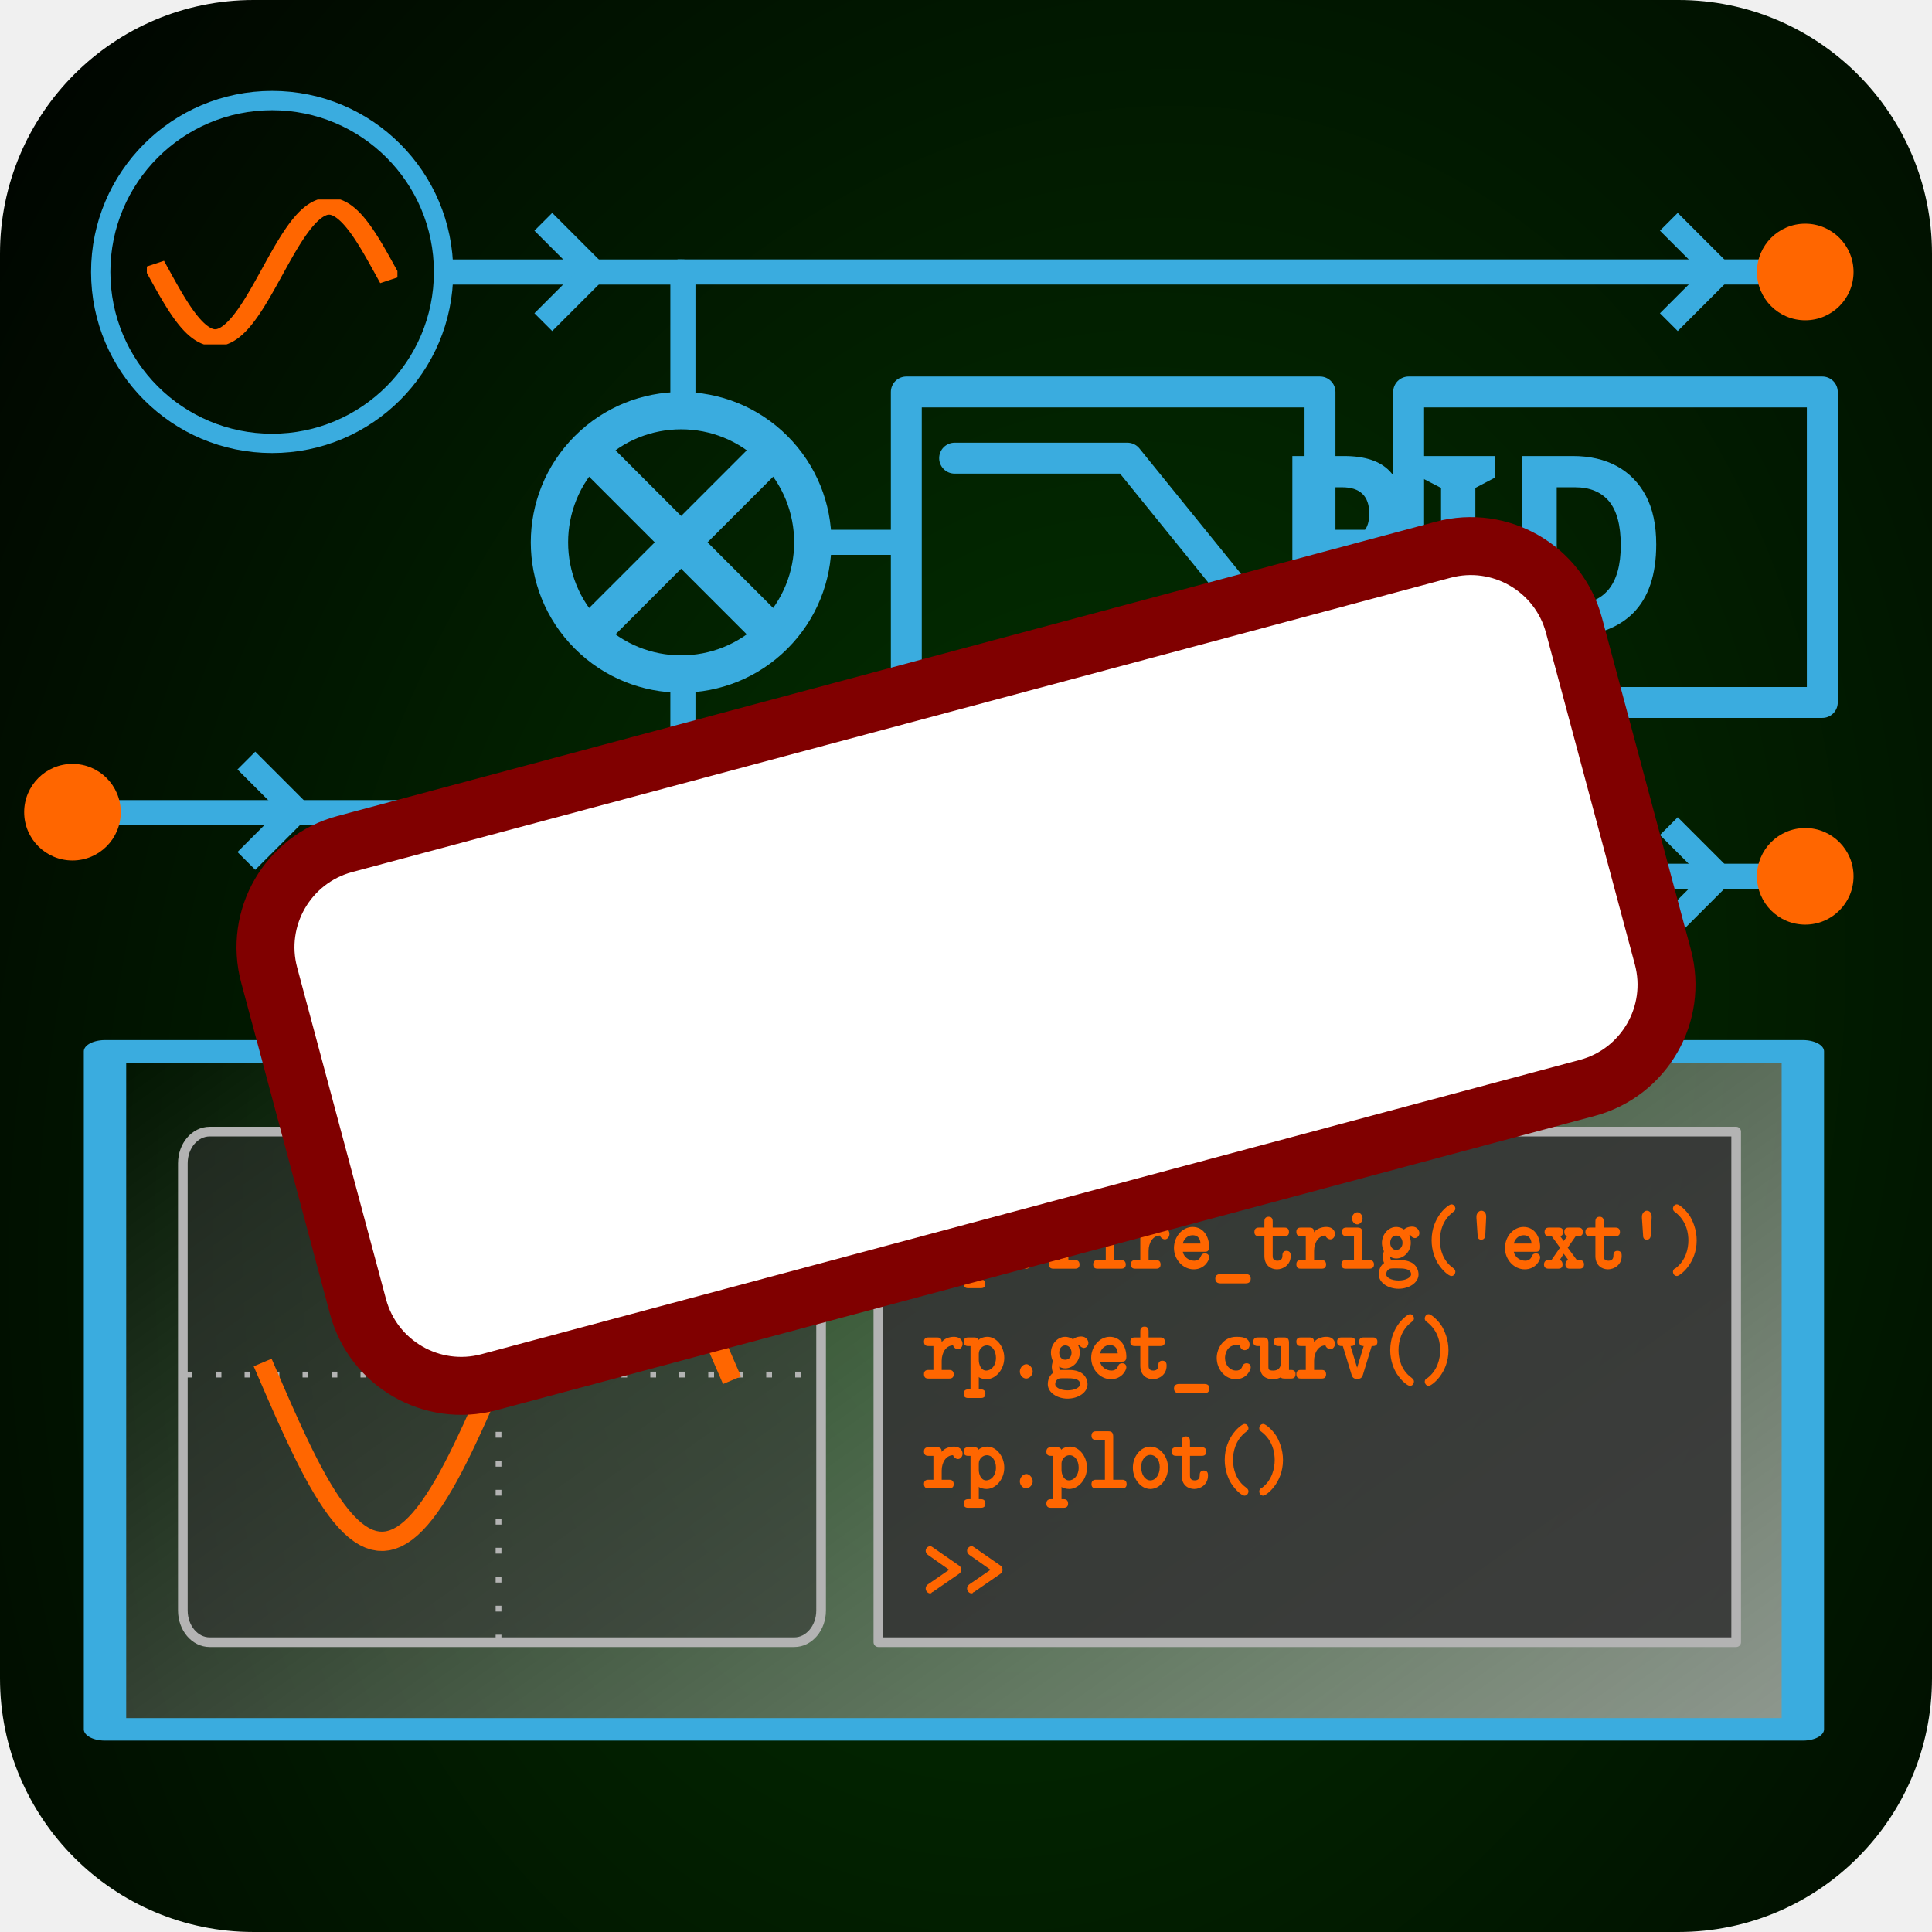
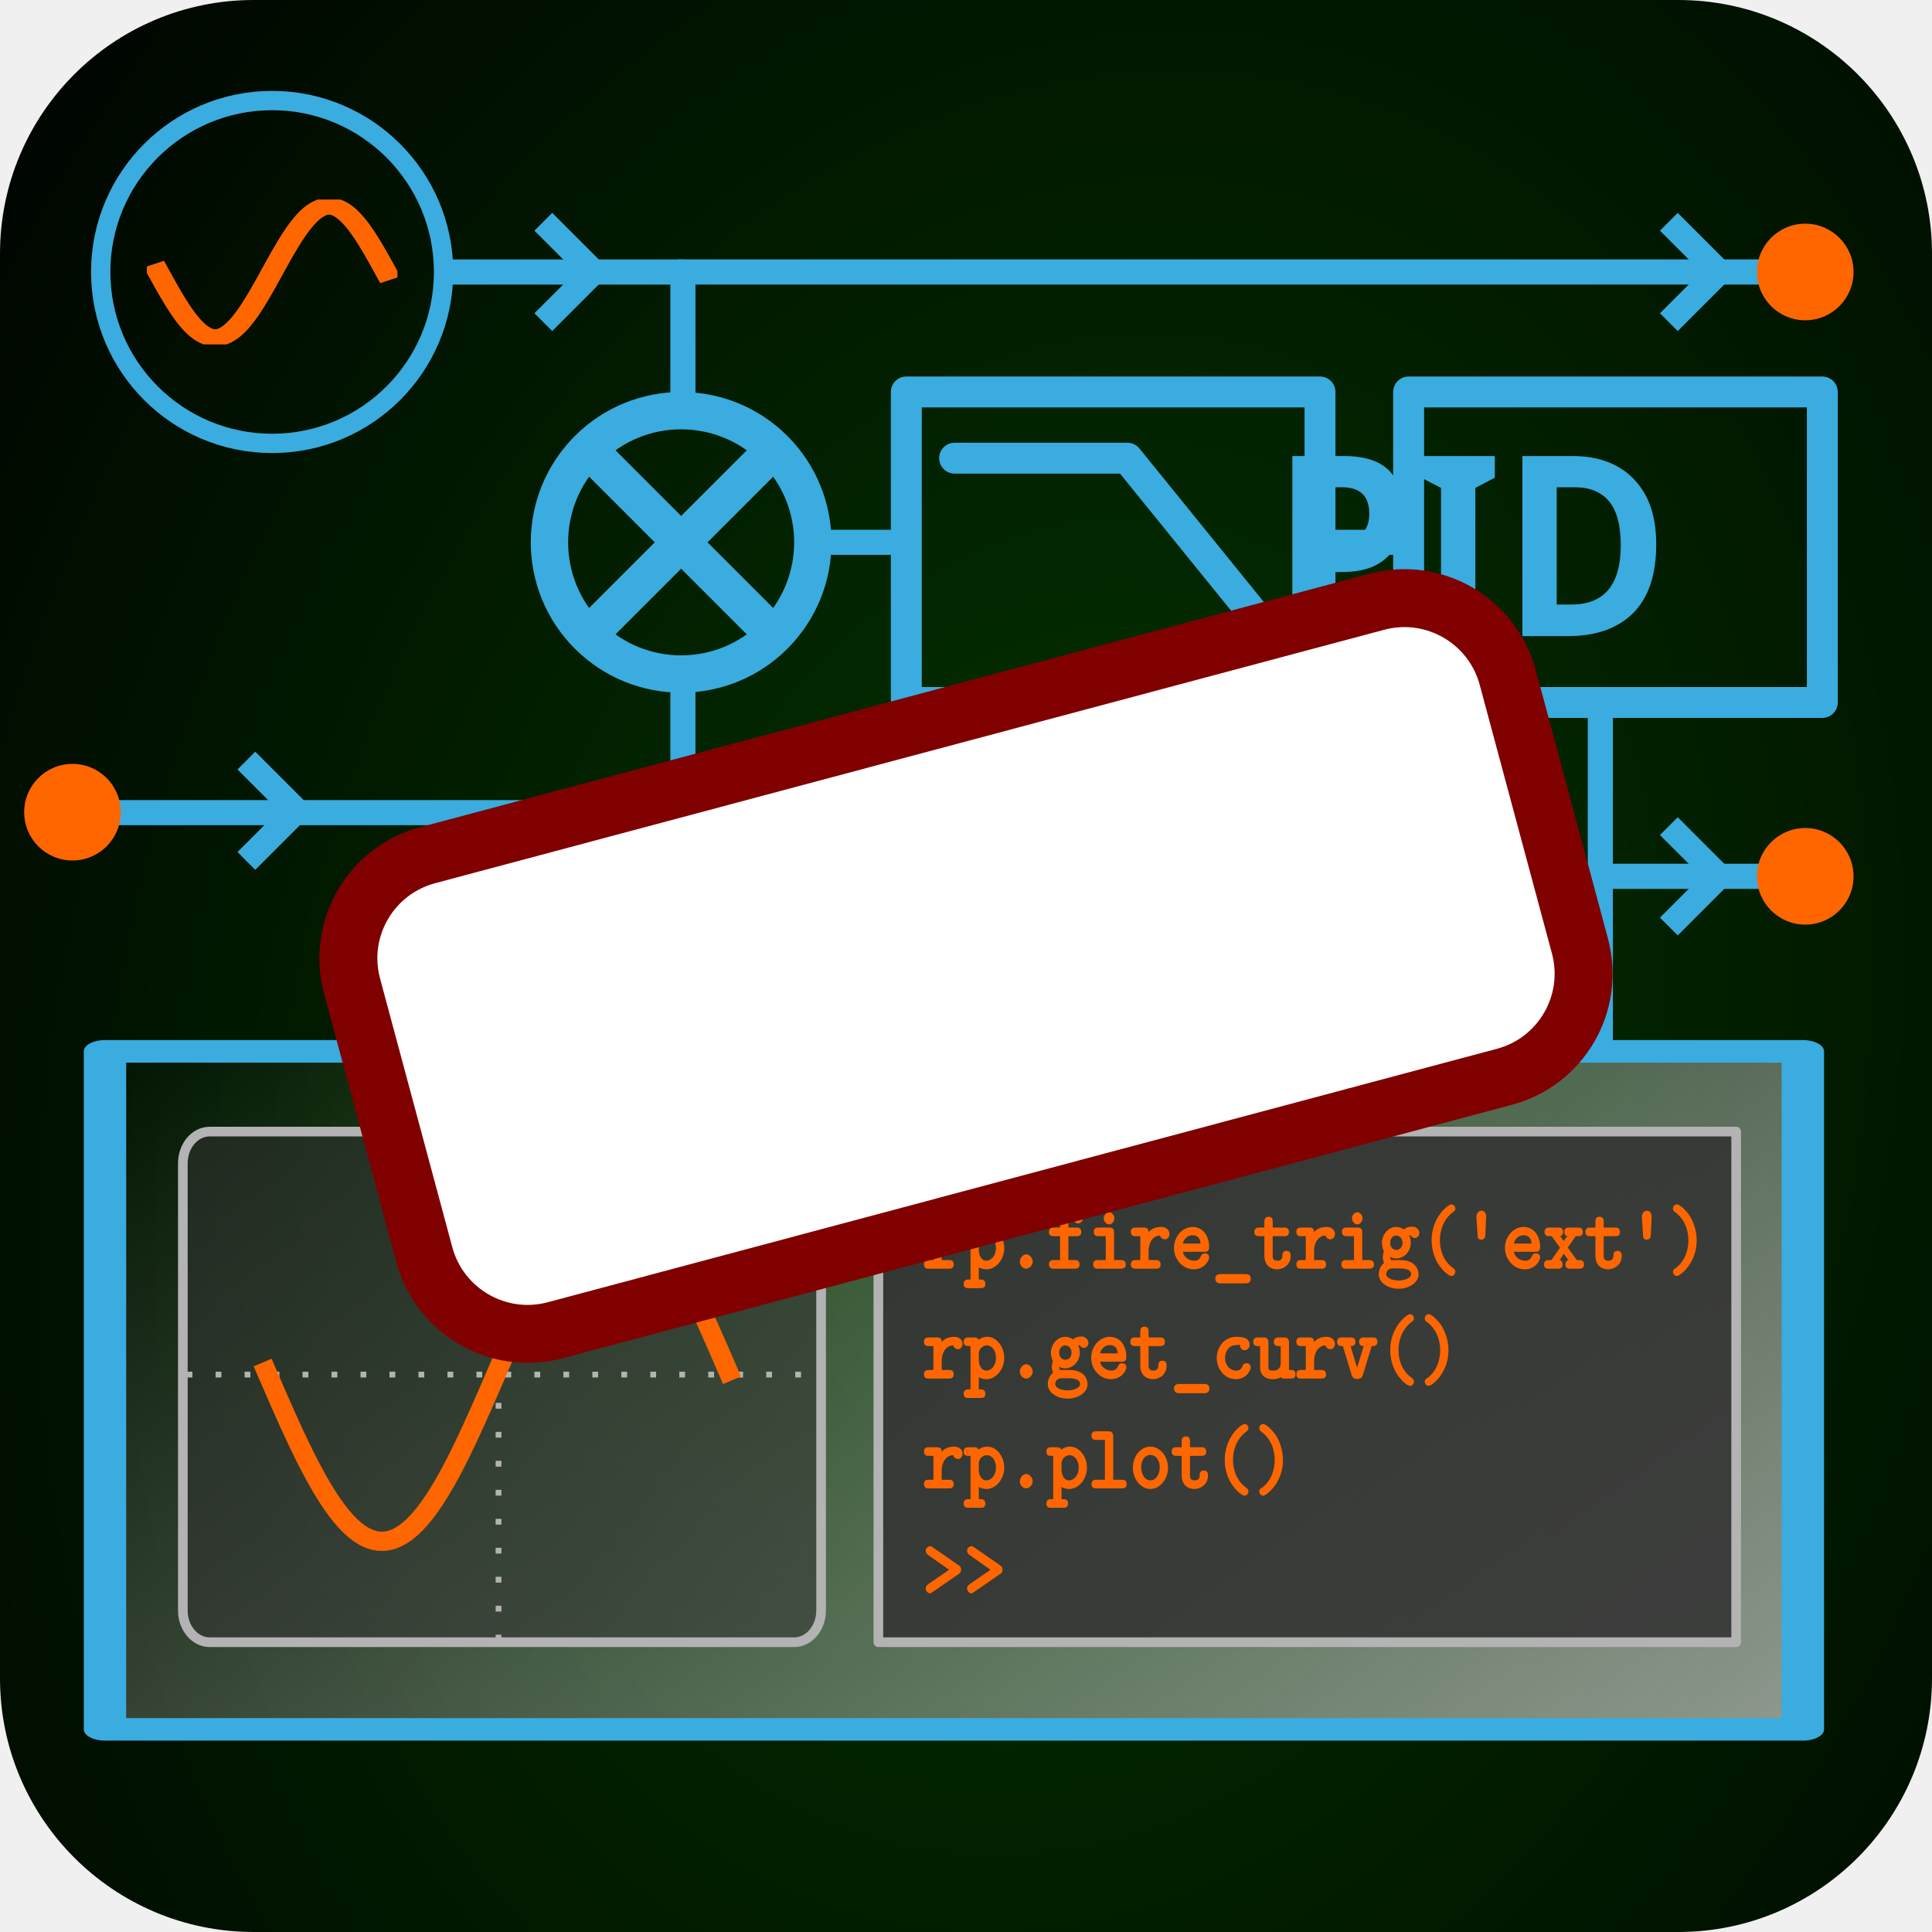
<svg xmlns="http://www.w3.org/2000/svg" xmlns:xlink="http://www.w3.org/1999/xlink" width="100" height="100" id="svg2" version="1.1">
  <defs id="defs4">
    <linearGradient id="linearGradient5363">
      <stop style="stop-color:#ffffff;stop-opacity:0.558;" offset="0" id="stop5365" />
      <stop style="stop-color:#ffffff;stop-opacity:0;" offset="1" id="stop5367" />
    </linearGradient>
    <linearGradient id="linearGradient5171">
      <stop style="stop-color:#033500;stop-opacity:1;" offset="0" id="stop5173" />
      <stop style="stop-color:#000000;stop-opacity:1;" offset="1" id="stop5175" />
    </linearGradient>
    <linearGradient id="linearGradient5153">
      <stop style="stop-color:#002b00;stop-opacity:1;" offset="0" id="stop5155" />
      <stop style="stop-color:#000000;stop-opacity:1;" offset="1" id="stop5157" />
    </linearGradient>
    <clipPath id="pea32239d76">
      <rect id="rect4527" y="41.472" x="57.6" width="357.12" height="266.112" />
    </clipPath>
    <style id="style4177" type="text/css">
*{stroke-linecap:butt;stroke-linejoin:round;}
  </style>
    <clipPath id="pea32239d76-3">
      <rect height="266.112" width="357.12" x="57.6" y="41.472" id="rect356" />
    </clipPath>
    <clipPath id="clipPath3349">
      <rect height="266.112" width="357.12" x="57.6" y="41.472" id="rect3351" />
    </clipPath>
    <clipPath id="pea32239d76-3-6">
      <rect height="266.112" width="357.12" x="57.6" y="41.472" id="rect356-7" />
    </clipPath>
    <clipPath id="clipPath4907">
      <rect height="266.112" width="357.12" x="57.6" y="41.472" id="rect4909" />
    </clipPath>
    <clipPath id="pea32239d76-3-6-5">
      <rect height="266.112" width="357.12" x="57.6" y="41.472" id="rect356-7-6" />
    </clipPath>
    <clipPath id="pea32239d76-3-6-5-2">
      <rect height="266.112" width="357.12" x="57.6" y="41.472" id="rect356-7-6-7" />
    </clipPath>
    <radialGradient xlink:href="#linearGradient5171" id="radialGradient5177" cx="74.618" cy="1030.005" fx="74.618" fy="1030.005" r="50" gradientUnits="userSpaceOnUse" gradientTransform="matrix(0.4948478,-2.010532,1.521479,0.3744608,-1548.52,773.2945)" />
    <linearGradient xlink:href="#linearGradient5363" id="linearGradient5369" x1="3740.271" y1="2110.86" x2="3607.612" y2="2011.633" gradientUnits="userSpaceOnUse" />
  </defs>
  <g id="layer1" transform="translate(0,-952.3622)" style="stroke-linecap:butt;stroke-linejoin:round;display:inline">
    <rect style="fill:url(#radialGradient5177);fill-opacity:1;stroke:none" id="rect3004" width="100" height="100" x="0" y="952.362" ry="13.132" rx="13.132" />
  </g>
  <g id="layer2" style="stroke-linecap:butt;stroke-linejoin:round">
    <path id="path40546-8-6" style="color:#000000;fill:none;stroke:#3aacdf;stroke-width:1.3;stroke-linecap:butt;stroke-linejoin:round;stroke-miterlimit:4;stroke-opacity:1;stroke-dasharray:none;stroke-dashoffset:0;marker:none;visibility:visible;display:inline;overflow:visible;enable-background:accumulate" d="m 42.1,28.071 4.603,0" />
    <path id="path40546-8" style="color:#000000;fill:none;stroke:#3aacdf;stroke-width:1.3;stroke-linecap:butt;stroke-linejoin:round;stroke-miterlimit:4;stroke-opacity:1;stroke-dasharray:none;stroke-dashoffset:0;marker:none;visibility:visible;display:inline;overflow:visible;enable-background:accumulate" d="m 2.997,42.063 32.35,0 0,-7.091 m 0,-14.016 0,-6.876 -12.35,0" />
    <g id="g40527" transform="matrix(0.1014623,-0.1014623,0.1014623,0.1014623,-421.5268,89.86266)" style="stroke:#3aacdf;stroke-linecap:butt;stroke-linejoin:round;stroke-opacity:1;display:inline">
      <path transform="matrix(1.979167,0,0,1.979167,-2455.75,-1859.43)" d="m 2556,1922.992 a 24,24 0 0 1 -24,24 24,24 0 0 1 -24,-24 24,24 0 0 1 24,-24 24,24 0 0 1 24,24 z" id="path40521" style="color:#000000;fill:none;stroke:#3aacdf;stroke-width:6.803;stroke-linecap:butt;stroke-linejoin:round;stroke-miterlimit:4;stroke-opacity:1;stroke-dasharray:none;stroke-dashoffset:0;marker:none;visibility:visible;display:inline;overflow:visible;enable-background:accumulate" />
      <path id="path40523" d="m 2555.5,1898.992 0,95" style="color:#000000;fill:none;stroke:#3aacdf;stroke-width:13.464;stroke-linecap:butt;stroke-linejoin:round;stroke-miterlimit:4;stroke-opacity:1;stroke-dasharray:none;stroke-dashoffset:0;marker:none;visibility:visible;display:inline;overflow:visible;enable-background:accumulate" />
      <path id="path40525" d="m 2508,1946.492 95,0" style="color:#000000;fill:none;stroke:#3aacdf;stroke-width:13.464;stroke-linecap:butt;stroke-linejoin:round;stroke-miterlimit:4;stroke-opacity:1;stroke-dasharray:none;stroke-dashoffset:0;marker:none;visibility:visible;display:inline;overflow:visible;enable-background:accumulate" />
    </g>
    <g id="g5131" style="stroke:#3aacdf;stroke-linecap:butt;stroke-linejoin:round;stroke-opacity:1">
      <rect ry="0" rx="0" y="20.289" x="46.911" height="16.07" width="21.412" id="rect42597" style="color:#000000;fill:none;stroke:#3aacdf;stroke-width:1.6;stroke-linecap:butt;stroke-linejoin:round;stroke-miterlimit:4;stroke-opacity:1;stroke-dasharray:none;stroke-dashoffset:0;marker:none;visibility:visible;display:inline;overflow:visible;enable-background:accumulate" />
      <path id="path40546-9-8" d="m 49.411,23.715 8.943,0 7.468,9.217" style="color:#000000;fill:none;stroke:#3aacdf;stroke-width:1.6;stroke-linecap:round;stroke-linejoin:round;stroke-miterlimit:4;stroke-opacity:1;stroke-dasharray:none;stroke-dashoffset:0;marker:none;visibility:visible;display:inline;overflow:visible;enable-background:accumulate" />
    </g>
    <g id="g4936" transform="matrix(0.6285337,0,0,0.6285337,47.73615,-28.61754)" style="stroke-linecap:butt;stroke-linejoin:round">
      <path transform="matrix(0.7985549,0,0,0.7985549,-10.78499,13.6837)" d="m -35.86,67.928 a 17.678,17.678 0 0 1 -17.678,17.678 17.678,17.678 0 0 1 -17.678,-17.678 17.678,17.678 0 0 1 17.678,-17.678 17.678,17.678 0 0 1 17.678,17.678 z" id="path4934" style="fill:none;stroke:#3aacdf;stroke-width:1.992;stroke-linecap:butt;stroke-linejoin:round;stroke-miterlimit:4;stroke-opacity:1;stroke-dasharray:none" />
      <path id="path339-3" style="fill:none;stroke:#ff6600;stroke-width:31.262;stroke-linecap:square;stroke-linejoin:round;stroke-miterlimit:4;stroke-opacity:1;stroke-dasharray:none" d="m 73.833,174.528 3.279,-7.673 3.279,-7.642 3.279,-7.58 3.279,-7.488 3.279,-7.366 3.279,-7.214 3.279,-7.033 3.279,-6.823 3.279,-6.586 3.279,-6.323 3.279,-6.034 3.279,-5.721 3.279,-5.385 3.279,-5.027 3.279,-4.649 3.279,-4.252 3.279,-3.838 3.279,-3.409 3.279,-2.966 3.279,-2.511 3.279,-2.046 3.279,-1.572 3.279,-1.092 3.279,-0.608 3.279,-0.122 3.279,0.365 3.279,0.851 3.279,1.333 3.279,1.81 3.279,2.279 3.279,2.74 3.279,3.189 3.279,3.625 3.279,4.047 3.279,4.453 3.279,4.84 3.279,5.209 3.279,5.556 3.279,5.881 3.279,6.182 3.279,6.458 3.279,6.708 3.279,6.931 3.279,7.127 3.279,7.293 3.279,7.431 3.279,7.538 3.279,7.615 3.279,7.661 3.279,7.677 3.279,7.661 3.279,7.615 3.279,7.538 3.279,7.431 3.279,7.293 3.279,7.127 3.279,6.931 3.279,6.708 3.279,6.458 3.279,6.182 3.279,5.881 3.279,5.556 3.279,5.209 3.279,4.84 3.279,4.453 3.279,4.047 3.279,3.625 3.279,3.189 3.279,2.74 3.279,2.279 3.279,1.81 3.279,1.333 3.279,0.851 3.279,0.365 3.279,-0.122 3.279,-0.608 3.279,-1.092 3.279,-1.572 3.279,-2.046 3.279,-2.511 3.279,-2.966 3.279,-3.409 3.279,-3.838 3.279,-4.252 3.279,-4.649 3.279,-5.027 3.279,-5.385 3.279,-5.721 3.279,-6.034 3.279,-6.323 3.279,-6.586 3.279,-6.823 3.279,-7.033 3.279,-7.214 3.279,-7.366 3.279,-7.488 3.279,-7.58 3.279,-7.642 3.279,-7.673" clip-path="url(#pea32239d76-3-6)" transform="matrix(0.05778229,0,0,-0.04482431,-67.18395,75.75075)" />
    </g>
    <g id="g42620-1" transform="matrix(0.1607031,0,0,0.1607031,-506.9059,-302.884)" style="fill:none;stroke:#3aacdf;stroke-linecap:butt;stroke-linejoin:round;stroke-opacity:1;display:inline">
      <g id="g42617-8" style="fill:none;stroke:#3aacdf;stroke-linecap:butt;stroke-linejoin:round;stroke-opacity:1">
        <rect style="color:#000000;fill:none;stroke:#3aacdf;stroke-width:9.956;stroke-linecap:butt;stroke-linejoin:round;stroke-miterlimit:4;stroke-opacity:1;stroke-dasharray:none;stroke-dashoffset:0;marker:none;visibility:visible;display:inline;overflow:visible;enable-background:accumulate" id="rect42597-7" width="133.237" height="100" x="3608" y="2010.992" rx="0" ry="0" />
      </g>
    </g>
    <text transform="scale(0.9472477,1.05569)" xml:space="preserve" style="font-style:normal;font-weight:normal;line-height:0%;font-family:sans-serif;text-align:center;letter-spacing:0px;word-spacing:0px;text-anchor:middle;display:inline;fill:#3aacdf;fill-opacity:1;stroke:none;stroke-linecap:butt;stroke-linejoin:round" x="88.17" y="31.187" id="text8331-2-0-8-71-5-4-2">
      <tspan x="88.17" y="31.187" id="tspan57919-2-94-5-3-0" style="font-style:normal;font-variant:normal;font-weight:bold;font-stretch:normal;font-size:12.362px;line-height:1.25;font-family:Korolev;-inkscape-font-specification:'Korolev Bold';fill:#3aacdf;fill-opacity:1;stroke-linecap:butt;stroke-linejoin:round">PID</tspan>
    </text>
    <path id="path40546-9-0-0-7-7-6-2-2-8-6-3-9-8-0-8-1-7-8-2-8-2-3" style="color:#000000;fill:none;stroke:#3aacdf;stroke-width:1.302;stroke-linecap:butt;stroke-linejoin:round;stroke-miterlimit:4;stroke-opacity:1;stroke-dasharray:none;stroke-dashoffset:0;marker:none;visibility:visible;display:inline;overflow:visible;enable-background:accumulate" d="m 12.752,39.366 2.598,2.598 -2.598,2.598" />
    <path id="path40546-8-6-2" style="color:#000000;fill:none;stroke:#3aacdf;stroke-width:1.3;stroke-linecap:butt;stroke-linejoin:round;stroke-miterlimit:4;stroke-opacity:1;stroke-dasharray:none;stroke-dashoffset:0;marker:none;visibility:visible;display:inline;overflow:visible;enable-background:accumulate" d="m 68.732,28.071 4.603,0" />
    <g id="g42620-1-9" transform="matrix(0.6595831,0,0,0.3509254,-2374.341,-651.2903)" style="fill:url(#linearGradient5369);fill-opacity:1;stroke:#3aacdf;stroke-width:0.334;stroke-linecap:butt;stroke-linejoin:round;stroke-opacity:1;display:inline">
      <g id="g42617-8-2" style="fill:url(#linearGradient5369);fill-opacity:1;stroke:#3aacdf;stroke-width:0.334;stroke-linecap:butt;stroke-linejoin:round;stroke-opacity:1">
        <rect style="color:#000000;fill:url(#linearGradient5369);fill-opacity:1;stroke:#3aacdf;stroke-width:3.326;stroke-linecap:butt;stroke-linejoin:round;stroke-miterlimit:4;stroke-opacity:1;stroke-dasharray:none;stroke-dashoffset:0;marker:none;visibility:visible;display:inline;overflow:visible;enable-background:accumulate" id="rect42597-7-4" width="133.237" height="100" x="3608" y="2010.992" rx="0" ry="0" />
      </g>
    </g>
    <rect style="fill:#333333;fill-opacity:0.517;stroke:#b3b3b3;stroke-width:0.5;stroke-linecap:butt;stroke-linejoin:round;stroke-miterlimit:4;stroke-opacity:1;stroke-dasharray:none;stroke-dashoffset:0" id="rect5203" width="33.036" height="26.429" x="9.464" y="58.571" rx="1.389" ry="1.641" />
    <path style="fill:none;stroke:#b3b3b3;stroke-width:0.3;stroke-linecap:butt;stroke-linejoin:miter;stroke-miterlimit:4;stroke-opacity:1;stroke-dasharray:0.3, 1.2;stroke-dashoffset:0" d="m 9.66,71.148 32.794,0" id="path5207" />
    <path style="fill:none;stroke:#b3b3b3;stroke-width:0.3;stroke-linecap:butt;stroke-linejoin:miter;stroke-miterlimit:4;stroke-opacity:1;stroke-dasharray:0.3, 1.2;stroke-dashoffset:0" d="m 25.804,84.913 0,-26.352" id="path5207-4" />
    <g id="g4913" transform="matrix(1,0,0,-1,76.25,79.46551)" style="stroke:#ff6600;stroke-linecap:butt;stroke-linejoin:round;stroke-opacity:1">
      <path id="path339" style="fill:none;stroke:#ff6600;stroke-width:13.71;stroke-linecap:square;stroke-linejoin:round;stroke-opacity:1" d="m 73.833,174.528 3.279,-7.673 3.279,-7.642 3.279,-7.58 3.279,-7.488 3.279,-7.366 3.279,-7.214 3.279,-7.033 3.279,-6.823 3.279,-6.586 3.279,-6.323 3.279,-6.034 3.279,-5.721 3.279,-5.385 3.279,-5.027 3.279,-4.649 3.279,-4.252 3.279,-3.838 3.279,-3.409 3.279,-2.966 3.279,-2.511 3.279,-2.046 3.279,-1.572 3.279,-1.092 3.279,-0.608 3.279,-0.122 3.279,0.365 3.279,0.851 3.279,1.333 3.279,1.81 3.279,2.279 3.279,2.74 3.279,3.189 3.279,3.625 3.279,4.047 3.279,4.453 3.279,4.84 3.279,5.209 3.279,5.556 3.279,5.881 3.279,6.182 3.279,6.458 3.279,6.708 3.279,6.931 3.279,7.127 3.279,7.293 3.279,7.431 3.279,7.538 3.279,7.615 3.279,7.661 3.279,7.677 3.279,7.661 3.279,7.615 3.279,7.538 3.279,7.431 3.279,7.293 3.279,7.127 3.279,6.931 3.279,6.708 3.279,6.458 3.279,6.182 3.279,5.881 3.279,5.556 3.279,5.209 3.279,4.84 3.279,4.453 3.279,4.047 3.279,3.625 3.279,3.189 3.279,2.74 3.279,2.279 3.279,1.81 3.279,1.333 3.279,0.851 3.279,0.365 3.279,-0.122 3.279,-0.608 3.279,-1.092 3.279,-1.572 3.279,-2.046 3.279,-2.511 3.279,-2.966 3.279,-3.409 3.279,-3.838 3.279,-4.252 3.279,-4.649 3.279,-5.027 3.279,-5.385 3.279,-5.721 3.279,-6.034 3.279,-6.323 3.279,-6.586 3.279,-6.823 3.279,-7.033 3.279,-7.214 3.279,-7.366 3.279,-7.488 3.279,-7.58 3.279,-7.642 3.279,-7.673" clip-path="url(#pea32239d76-3)" transform="matrix(0.07361671,0,0,0.07271731,-67.89294,-4.20845)" />
    </g>
    <path id="path40546-8-6-2-5" style="color:#000000;fill:none;stroke:#3aacdf;stroke-width:1.3;stroke-linecap:butt;stroke-linejoin:round;stroke-miterlimit:4;stroke-opacity:1;stroke-dasharray:none;stroke-dashoffset:0;marker:none;visibility:visible;display:inline;overflow:visible;enable-background:accumulate" d="m 24.643,42.163 0,12.245" />
    <path style="fill:#ff6600;fill-opacity:1;stroke:none" id="path5245" d="m 26.161,48.036 a 1.607,1.607 0 1 1 -3.214,0 1.607,1.607 0 1 1 3.214,0 z" transform="matrix(1.555556,0,0,1.555556,-34.44445,-32.68397)" />
    <path id="path40546-8-6-2-9" style="color:#000000;fill:none;stroke:#3aacdf;stroke-width:1.3;stroke-linecap:butt;stroke-linejoin:round;stroke-miterlimit:4;stroke-opacity:1;stroke-dasharray:none;stroke-dashoffset:0;marker:none;visibility:visible;display:inline;overflow:visible;enable-background:accumulate" d="m 35.069,14.077 58.603,0" />
    <path style="fill:#ff6600;fill-opacity:1;stroke:none" id="path5245-1" d="m 26.161,48.036 a 1.607,1.607 0 1 1 -3.214,0 1.607,1.607 0 1 1 3.214,0 z" transform="matrix(1.555556,0,0,1.555556,55.24466,-60.64493)" />
    <path id="path40546-8-6-2-5-2" style="color:#000000;fill:none;stroke:#3aacdf;stroke-width:1.3;stroke-linecap:butt;stroke-linejoin:round;stroke-miterlimit:4;stroke-opacity:1;stroke-dasharray:none;stroke-dashoffset:0;marker:none;visibility:visible;display:inline;overflow:visible;enable-background:accumulate" d="m 82.833,36.299 0,18.119" />
    <path id="path40546-8-6-2-8" style="color:#000000;fill:none;stroke:#3aacdf;stroke-width:1.3;stroke-linecap:butt;stroke-linejoin:round;stroke-miterlimit:4;stroke-opacity:1;stroke-dasharray:none;stroke-dashoffset:0;marker:none;visibility:visible;display:inline;overflow:visible;enable-background:accumulate" d="m 83.183,45.358 10.489,0" />
    <path id="path40546-9-0-0-7-7-6-2-2-8-6-3-9-8-0-8-1-7-8-2-8-2-3-9" style="color:#000000;fill:none;stroke:#3aacdf;stroke-width:1.302;stroke-linecap:butt;stroke-linejoin:round;stroke-miterlimit:4;stroke-opacity:1;stroke-dasharray:none;stroke-dashoffset:0;marker:none;visibility:visible;display:inline;overflow:visible;enable-background:accumulate" d="m 28.122,11.479 2.598,2.598 -2.598,2.598" />
    <path style="fill:#ff6600;fill-opacity:1;stroke:none" id="path5245-1-6" d="m 26.161,48.036 a 1.607,1.607 0 1 1 -3.214,0 1.607,1.607 0 1 1 3.214,0 z" transform="matrix(1.555556,0,0,1.555556,55.24466,-29.36405)" />
    <rect style="fill:#333333;fill-opacity:0.882;stroke:#b3b3b3;stroke-width:0.5;stroke-linecap:butt;stroke-linejoin:round;stroke-miterlimit:4;stroke-opacity:1;stroke-dasharray:none;stroke-dashoffset:0" id="rect5203-7" width="44.4" height="26.429" x="45.464" y="58.571" rx="0" ry="0" />
    <text transform="scale(0.9472477,1.05569)" xml:space="preserve" style="font-style:normal;font-weight:normal;line-height:0%;font-family:sans-serif;text-align:start;letter-spacing:0px;word-spacing:0px;text-anchor:start;display:inline;fill:#ff6600;fill-opacity:1;stroke:none;stroke-linecap:butt;stroke-linejoin:round" x="50.347" y="62.205" id="text8331-2-0-8-71-5-4-2-4">
      <tspan x="50.347" y="62.205" id="tspan57919-2-94-5-3-0-0" style="font-style:normal;font-variant:normal;font-weight:bold;font-stretch:normal;font-size:4.307px;line-height:1.25;font-family:'Latin Modern Mono';-inkscape-font-specification:'Latin Modern Mono Bold';text-align:start;text-anchor:start;fill:#ff6600;fill-opacity:1;stroke:none;stroke-linecap:butt;stroke-linejoin:round">rp.fire_trig('ext')</tspan>
      <tspan x="50.347" y="67.589" style="font-style:normal;font-variant:normal;font-weight:bold;font-stretch:normal;font-size:4.307px;line-height:1.25;font-family:'Latin Modern Mono';-inkscape-font-specification:'Latin Modern Mono Bold';text-align:start;text-anchor:start;fill:#ff6600;fill-opacity:1;stroke:none;stroke-linecap:butt;stroke-linejoin:round" id="tspan5396">rp.get_curv()</tspan>
      <tspan x="50.347" y="72.973" style="font-style:normal;font-variant:normal;font-weight:bold;font-stretch:normal;font-size:4.307px;line-height:1.25;font-family:'Latin Modern Mono';-inkscape-font-specification:'Latin Modern Mono Bold';text-align:start;text-anchor:start;fill:#ff6600;fill-opacity:1;stroke:none;stroke-linecap:butt;stroke-linejoin:round" id="tspan5420">rp.plot()</tspan>
      <tspan x="50.347" y="78.357" style="font-style:normal;font-variant:normal;font-weight:bold;font-stretch:normal;font-size:4.307px;line-height:1.25;font-family:'Latin Modern Mono';-inkscape-font-specification:'Latin Modern Mono Bold';text-align:start;text-anchor:start;fill:#ff6600;fill-opacity:1;stroke:none;stroke-linecap:butt;stroke-linejoin:round" id="tspan5416">&gt;&gt;</tspan>
      <tspan x="50.347" y="83.62" style="font-style:normal;font-variant:normal;font-weight:bold;font-stretch:normal;font-size:4.307px;line-height:1.25;font-family:Korolev;-inkscape-font-specification:'Korolev Bold';text-align:start;text-anchor:start;fill:#ff6600;fill-opacity:1;stroke:none;stroke-linecap:butt;stroke-linejoin:round" id="tspan5394"> </tspan>
    </text>
    <path id="path40546-9-0-0-7-7-6-2-2-8-6-3-9-8-0-8-1-7-8-2-8-2-3-7" style="color:#000000;fill:none;stroke:#3aacdf;stroke-width:1.302;stroke-linecap:butt;stroke-linejoin:round;stroke-miterlimit:4;stroke-opacity:1;stroke-dasharray:none;stroke-dashoffset:0;marker:none;visibility:visible;display:inline;overflow:visible;enable-background:accumulate" d="m 86.379,42.76 2.598,2.598 -2.598,2.598" />
    <path id="path40546-9-0-0-7-7-6-2-2-8-6-3-9-8-0-8-1-7-8-2-8-2-3-7-1" style="color:#000000;fill:none;stroke:#3aacdf;stroke-width:1.302;stroke-linecap:butt;stroke-linejoin:round;stroke-miterlimit:4;stroke-opacity:1;stroke-dasharray:none;stroke-dashoffset:0;marker:none;visibility:visible;display:inline;overflow:visible;enable-background:accumulate" d="m 86.379,11.479 2.598,2.598 -2.598,2.598" />
  </g>
  <g id="layer3" style="display:none;stroke-linecap:butt;stroke-linejoin:round">
    <g id="g3832" transform="matrix(1.510951,-0.4048581,0.4048581,1.510951,134.9546,-35.12292)" style="stroke-linecap:butt;stroke-linejoin:round">
      <rect rx="3.536" ry="3.536" y="29.289" x="-88.893" height="18.435" width="44.699" id="rect3062" style="fill:#ffffff;fill-opacity:1;stroke:#800000;stroke-width:1.918;stroke-linecap:round;stroke-linejoin:round;stroke-miterlimit:4;stroke-dasharray:none;stroke-dashoffset:0;stroke-opacity:1" />
      <flowRoot transform="translate(22.17331,36.76322)" style="font-style:normal;font-variant:normal;font-weight:normal;font-stretch:normal;line-height:0.01%;font-family:'Trebuchet MS';-inkscape-font-specification:'Trebuchet MS';letter-spacing:0px;word-spacing:0px;fill:#333333;fill-opacity:1;stroke:#000000;stroke-width:0.639;stroke-linecap:butt;stroke-linejoin:round;stroke-miterlimit:4;stroke-dasharray:none" id="flowRoot3054" xml:space="preserve">
        <flowRegion style="stroke-width:0.32;stroke-linecap:butt;stroke-linejoin:round" id="flowRegion3056">
          <rect style="fill:#333333;stroke:#000000;stroke-width:0.639;stroke-linecap:butt;stroke-linejoin:round;stroke-miterlimit:4;stroke-dasharray:none" y="-4.046" x="-106.824" height="35.608" width="75.509" id="rect3058" />
        </flowRegion>
        <flowPara style="font-style:normal;font-variant:normal;font-weight:600;font-stretch:normal;font-size:10px;line-height:1.25;font-family:FreeSans;-inkscape-font-specification:'FreeSans Semi-Bold';fill:#333333;stroke:#000000;stroke-width:0.639;stroke-linecap:butt;stroke-linejoin:round;stroke-miterlimit:4;stroke-dasharray:none" id="flowPara3060">DEBUG</flowPara>
      </flowRoot>
    </g>
  </g>
  <g style="display:inline;stroke-linecap:butt;stroke-linejoin:round" id="g913">
    <g style="stroke-linecap:butt;stroke-linejoin:round" transform="matrix(1.510951,-0.4048581,0.4048581,1.510951,134.9546,-35.12292)" id="g911">
-       <rect style="fill:#ffffff;fill-opacity:1;stroke:#800000;stroke-width:1.918;stroke-linecap:round;stroke-linejoin:round;stroke-miterlimit:4;stroke-dasharray:none;stroke-dashoffset:0;stroke-opacity:1" id="rect901" width="44.699" height="18.435" x="-88.893" y="29.289" ry="3.536" rx="3.536" />
-       <flowRoot xml:space="preserve" id="flowRoot909" style="font-style:normal;font-variant:normal;font-weight:normal;font-stretch:normal;line-height:0.01%;font-family:'Trebuchet MS';-inkscape-font-specification:'Trebuchet MS';letter-spacing:0px;word-spacing:0px;fill:#333333;fill-opacity:1;stroke:#000000;stroke-width:0.639;stroke-linecap:butt;stroke-linejoin:round;stroke-miterlimit:4;stroke-dasharray:none" transform="translate(21.00973,37.13134)">
+       <rect style="fill:#ffffff;fill-opacity:1;stroke:#800000;stroke-width:1.918;stroke-linecap:round;stroke-linejoin:round;stroke-miterlimit:4;stroke-dasharray:none;stroke-dashoffset:0;stroke-opacity:1" id="rect901" width="39.58" height="16.276" x="-86.367" y="30.426" ry="3.536" rx="3.536" transform="matrix(0.9999996,8.5511085e-4,8.5765137e-4,0.9999996,0,0)" />
+       <flowRoot xml:space="preserve" id="flowRoot909" style="font-style:normal;font-variant:normal;font-weight:normal;font-stretch:normal;line-height:0.01%;font-family:'Trebuchet MS';-inkscape-font-specification:'Trebuchet MS';letter-spacing:0px;word-spacing:0px;fill:#333333;fill-opacity:1;stroke:#000000;stroke-width:0.639;stroke-linecap:butt;stroke-linejoin:round;stroke-miterlimit:4;stroke-dasharray:none" transform="translate(26.43142,36.72615)">
        <flowRegion id="flowRegion905" style="stroke-width:0.32;stroke-linecap:butt;stroke-linejoin:round">
          <rect id="rect903" width="75.509" height="35.608" x="-106.824" y="-4.046" style="fill:#333333;stroke:#000000;stroke-width:0.639;stroke-linecap:butt;stroke-linejoin:round;stroke-miterlimit:4;stroke-dasharray:none" />
        </flowRegion>
-         <flowPara id="flowPara907" style="font-style:normal;font-variant:normal;font-weight:600;font-stretch:normal;font-size:8.524px;line-height:1.25;font-family:FreeSans;-inkscape-font-specification:'FreeSans Semi-Bold';fill:#333333;stroke:#000000;stroke-width:0.639;stroke-linecap:butt;stroke-linejoin:round;stroke-miterlimit:4;stroke-dasharray:none">harmonic</flowPara>
+         <flowPara id="flowPara907" style="font-style:normal;font-variant:normal;font-weight:600;font-stretch:normal;font-size:8.524px;line-height:1.25;font-family:FreeSans;-inkscape-font-specification:'FreeSans Semi-Bold';fill:#333333;stroke:#000000;stroke-width:0.639;stroke-linecap:butt;stroke-linejoin:round;stroke-miterlimit:4;stroke-dasharray:none">square</flowPara>
      </flowRoot>
    </g>
  </g>
  <g id="g3873" style="display:none;stroke-linecap:butt;stroke-linejoin:round">
    <g style="stroke-linecap:butt;stroke-linejoin:round" transform="matrix(1.510951,-0.4048581,0.4048581,1.510951,130.8077,-34.01177)" id="g3875">
      <rect style="fill:#ffffff;fill-opacity:1;stroke:#800000;stroke-width:1.918;stroke-linecap:round;stroke-linejoin:round;stroke-miterlimit:4;stroke-dasharray:none;stroke-dashoffset:0;stroke-opacity:1" id="rect3877" width="50.188" height="18.435" x="-88.893" y="29.289" ry="3.536" rx="3.536" />
      <flowRoot xml:space="preserve" id="flowRoot3879" style="font-style:normal;font-variant:normal;font-weight:normal;font-stretch:normal;line-height:0.01%;font-family:'Trebuchet MS';-inkscape-font-specification:'Trebuchet MS';letter-spacing:0px;word-spacing:0px;fill:#333333;fill-opacity:1;stroke:#000000;stroke-width:0.639;stroke-linecap:butt;stroke-linejoin:round;stroke-miterlimit:4;stroke-dasharray:none" transform="translate(21.77136,36.75322)">
        <flowRegion id="flowRegion3881" style="stroke-width:0.32;stroke-linecap:butt;stroke-linejoin:round">
          <rect id="rect3883" width="75.509" height="35.608" x="-106.824" y="-4.046" style="fill:#333333;stroke:#000000;stroke-width:0.639;stroke-linecap:butt;stroke-linejoin:round;stroke-miterlimit:4;stroke-dasharray:none" />
        </flowRegion>
        <flowPara id="flowPara3885" style="font-style:normal;font-variant:normal;font-weight:600;font-stretch:normal;font-size:10px;line-height:1.25;font-family:FreeSans;-inkscape-font-specification:'FreeSans Semi-Bold';fill:#333333;stroke:#000000;stroke-width:0.639;stroke-linecap:butt;stroke-linejoin:round;stroke-miterlimit:4;stroke-dasharray:none">RELOAD</flowPara>
      </flowRoot>
    </g>
  </g>
</svg>
